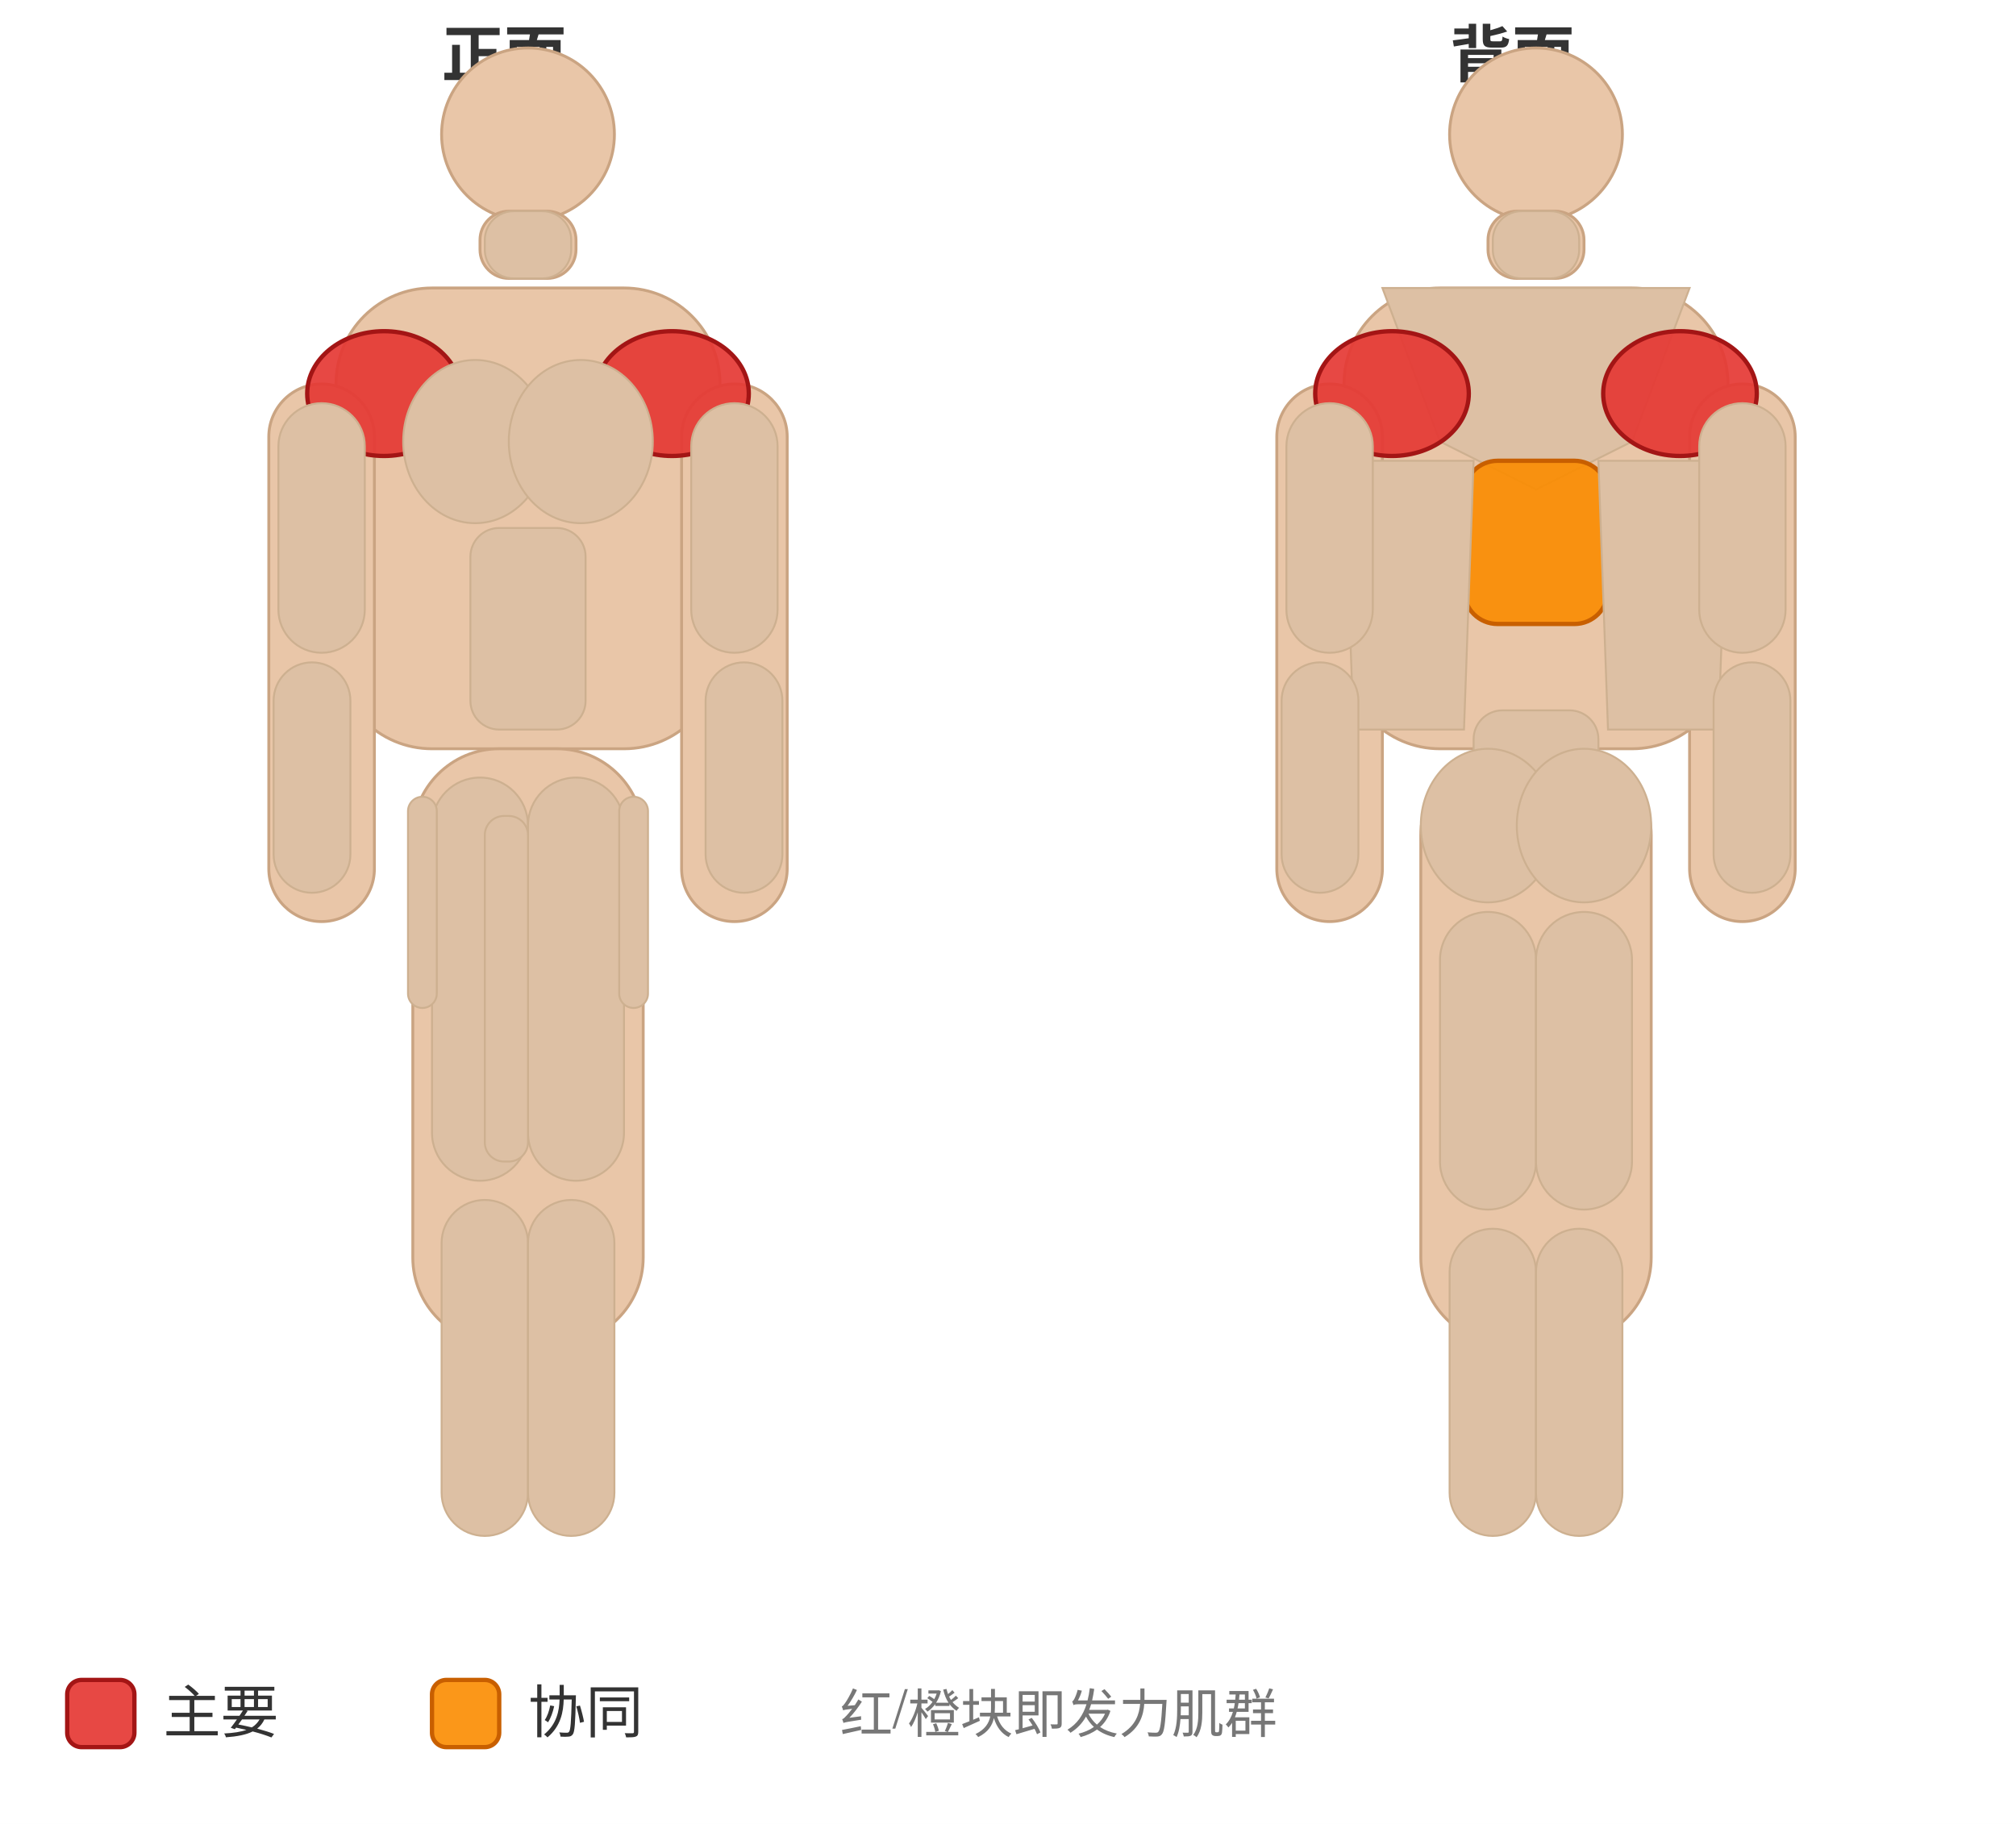
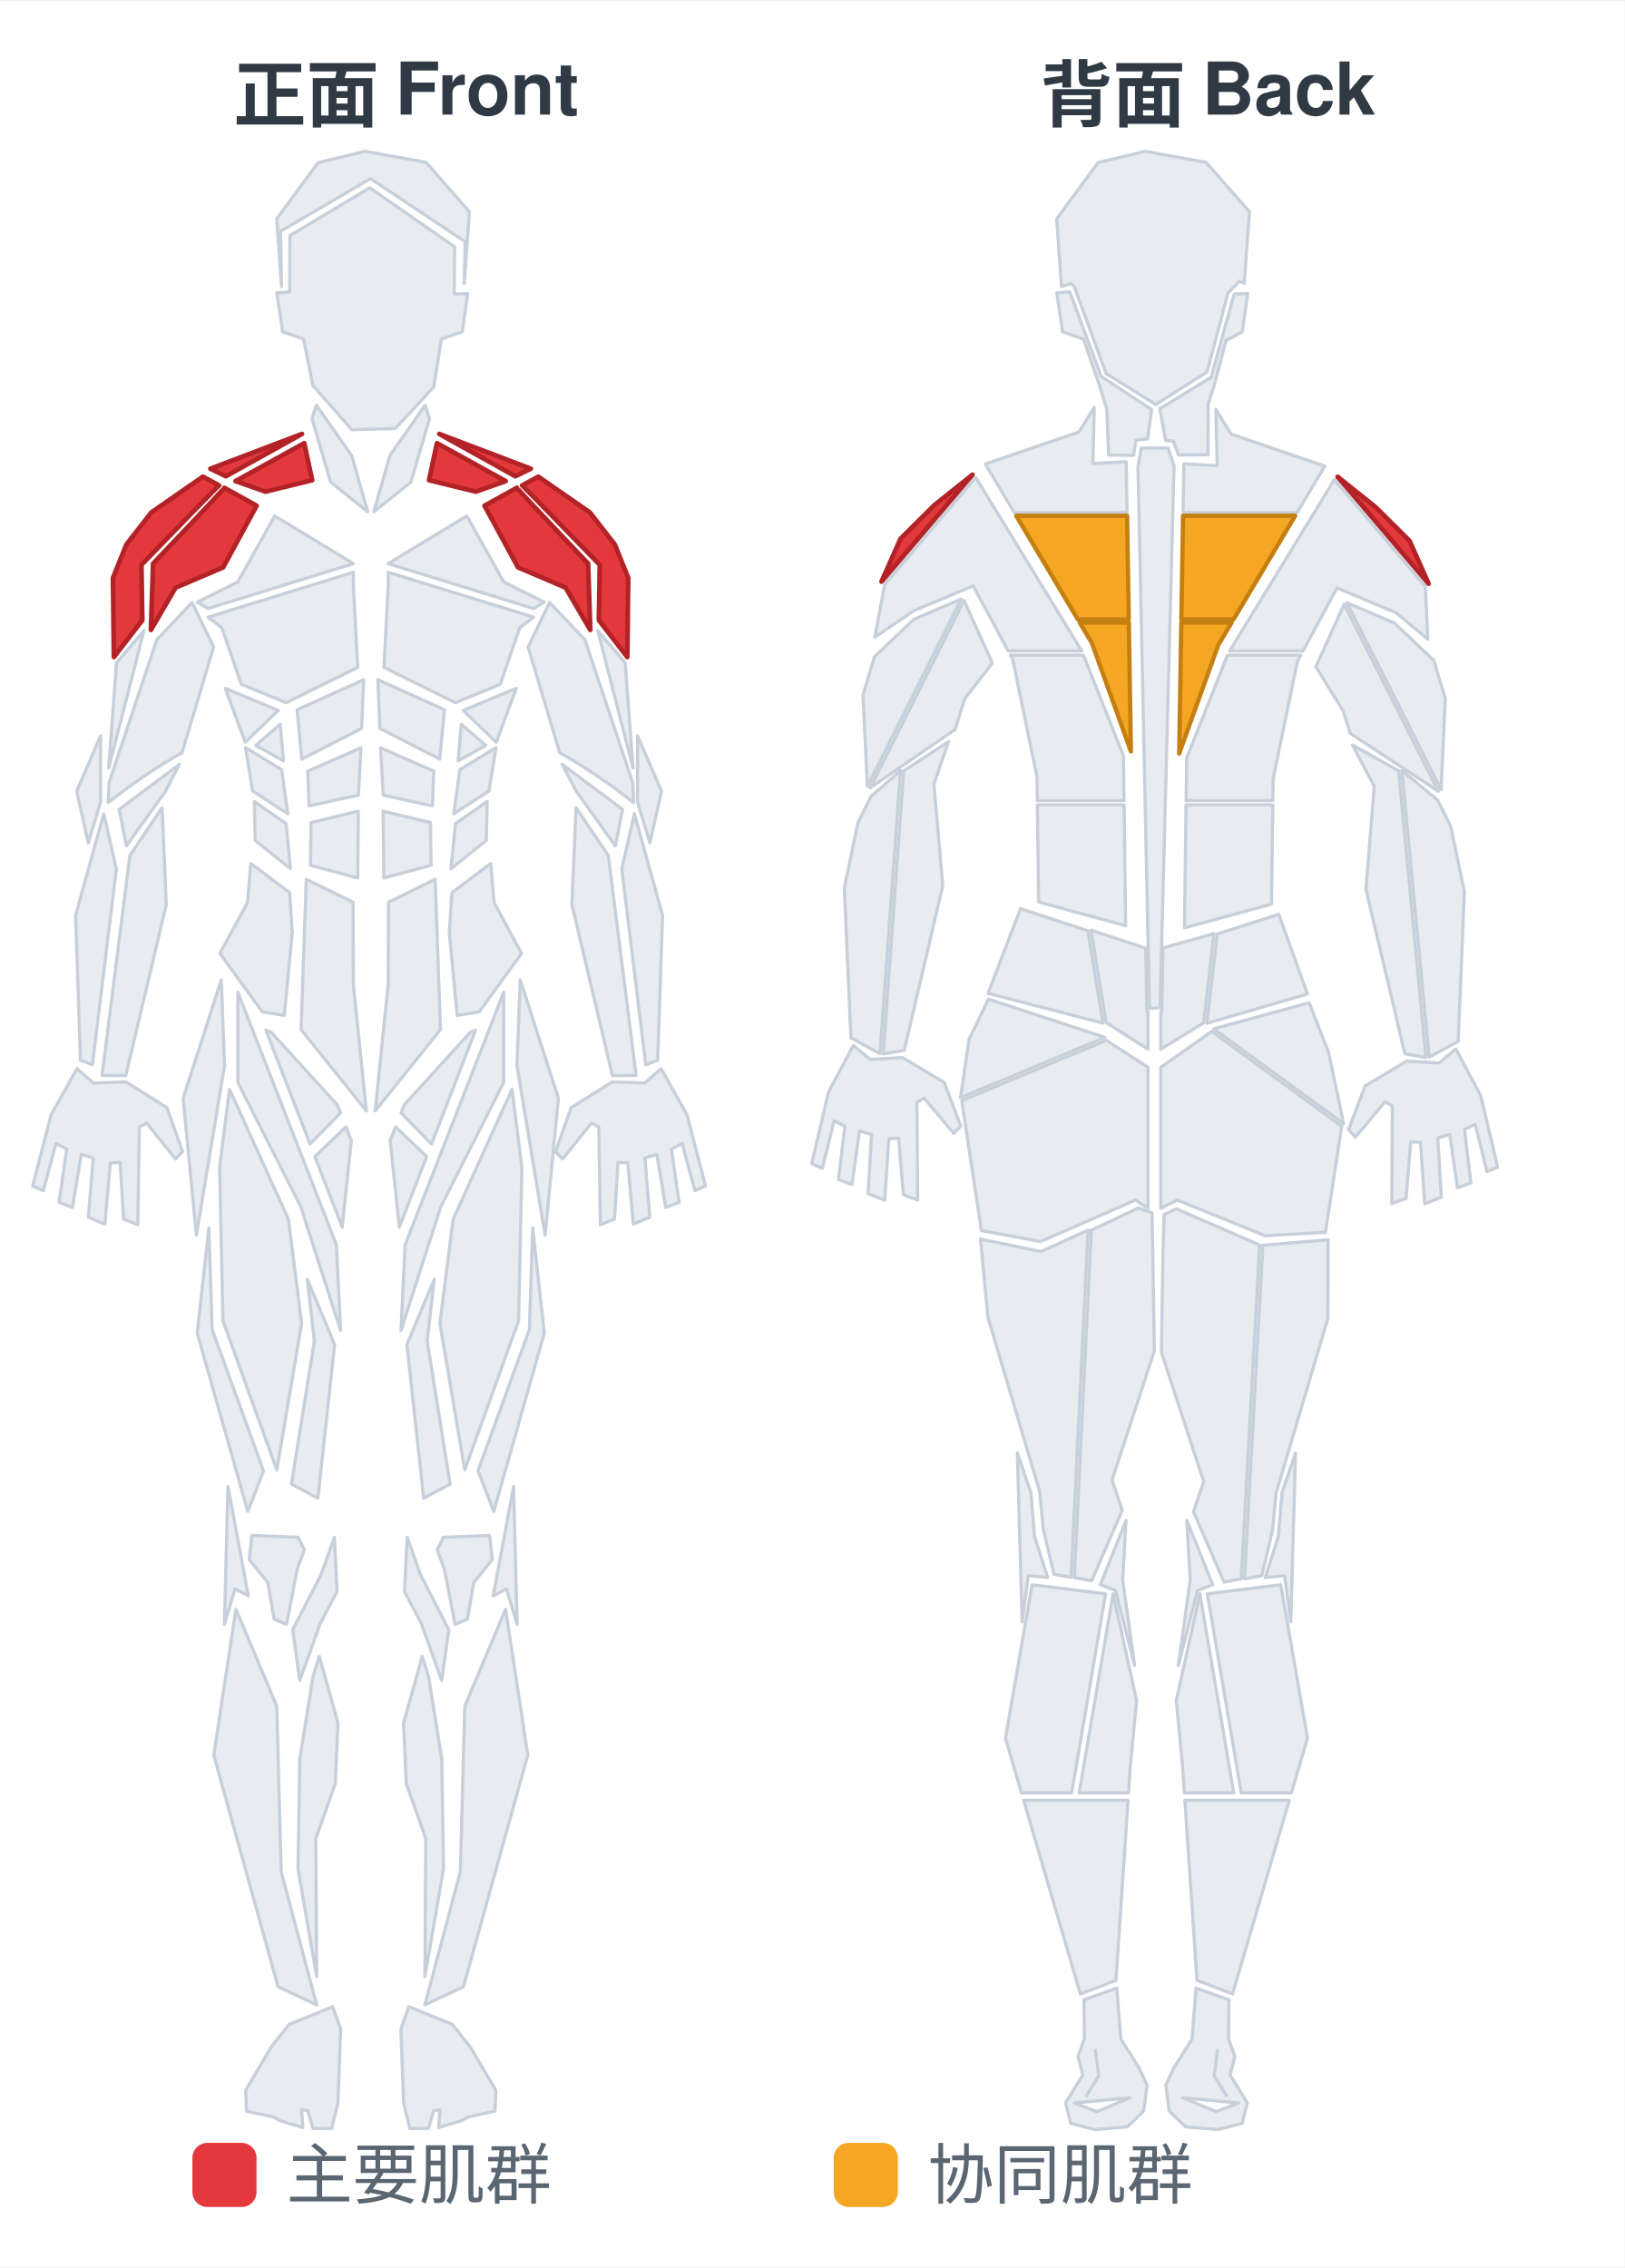
- <svg xmlns="http://www.w3.org/2000/svg" viewBox="0 0 420 380" width="420" height="380" font-family="-apple-system,Segoe UI,Helvetica,Arial,sans-serif">
-   <rect width="420" height="380" fill="#ffffff" />
-   <text x="105" y="16" font-size="13" font-weight="700" text-anchor="middle" fill="#333">正面</text>
-   <text x="315" y="16" font-size="13" font-weight="700" text-anchor="middle" fill="#333">背面</text>
-   <g transform="translate(10,0)">
-     <circle fill="#e9c6a8" stroke="#caa482" stroke-width="0.6" cx="100" cy="28" r="18" />
-     <rect fill="#e9c6a8" stroke="#caa482" stroke-width="0.6" x="90" y="44" width="20" height="14" rx="6" />
-     <rect fill="#e9c6a8" stroke="#caa482" stroke-width="0.6" x="60" y="60" width="80" height="96" rx="20" />
-     <rect fill="#e9c6a8" stroke="#caa482" stroke-width="0.6" x="46" y="80" width="22" height="112" rx="11" />
-     <rect fill="#e9c6a8" stroke="#caa482" stroke-width="0.6" x="132" y="80" width="22" height="112" rx="11" />
-     <rect fill="#e9c6a8" stroke="#caa482" stroke-width="0.6" x="76" y="156" width="48" height="124" rx="18" />
-     <rect fill="#ddc0a4" stroke="#cdb090" stroke-width="0.4" x="91" y="44" width="18" height="14" rx="6" />
-     <ellipse fill="#e53935" fill-opacity="0.92" stroke="#a31515" stroke-width="0.9" cx="70" cy="82" rx="16" ry="13" />
-     <ellipse fill="#e53935" fill-opacity="0.92" stroke="#a31515" stroke-width="0.9" cx="130" cy="82" rx="16" ry="13" />
-     <ellipse fill="#ddc0a4" stroke="#cdb090" stroke-width="0.4" cx="89" cy="92" rx="15" ry="17" />
-     <ellipse fill="#ddc0a4" stroke="#cdb090" stroke-width="0.4" cx="111" cy="92" rx="15" ry="17" />
-     <rect fill="#ddc0a4" stroke="#cdb090" stroke-width="0.4" x="48" y="84" width="18" height="52" rx="9" />
-     <rect fill="#ddc0a4" stroke="#cdb090" stroke-width="0.4" x="134" y="84" width="18" height="52" rx="9" />
-     <rect fill="#ddc0a4" stroke="#cdb090" stroke-width="0.4" x="47" y="138" width="16" height="48" rx="8" />
-     <rect fill="#ddc0a4" stroke="#cdb090" stroke-width="0.4" x="137" y="138" width="16" height="48" rx="8" />
-     <rect fill="#ddc0a4" stroke="#cdb090" stroke-width="0.4" x="88" y="110" width="24" height="42" rx="6" />
-     <rect fill="#ddc0a4" stroke="#cdb090" stroke-width="0.4" x="80" y="162" width="20" height="84" rx="10" />
-     <rect fill="#ddc0a4" stroke="#cdb090" stroke-width="0.4" x="100" y="162" width="20" height="84" rx="10" />
-     <rect fill="#ddc0a4" stroke="#cdb090" stroke-width="0.4" x="91" y="170" width="9" height="72" rx="4" />
-     <rect fill="#ddc0a4" stroke="#cdb090" stroke-width="0.4" x="75" y="166" width="6" height="44" rx="3" />
-     <rect fill="#ddc0a4" stroke="#cdb090" stroke-width="0.4" x="119" y="166" width="6" height="44" rx="3" />
-     <rect fill="#ddc0a4" stroke="#cdb090" stroke-width="0.4" x="82" y="250" width="18" height="70" rx="9" />
-     <rect fill="#ddc0a4" stroke="#cdb090" stroke-width="0.4" x="100" y="250" width="18" height="70" rx="9" />
+ <svg xmlns="http://www.w3.org/2000/svg" viewBox="0 0 76 106" width="260" height="363" role="img" font-family="-apple-system,BlinkMacSystemFont,Segoe UI,Helvetica,Arial,sans-serif">
+   <rect width="76" height="106" fill="#ffffff" />
+   <text x="19" y="5.6" font-size="3.4" font-weight="600" text-anchor="middle" fill="#2f3a45">正面 Front</text>
+   <text x="56.5" y="5.6" font-size="3.4" font-weight="600" text-anchor="middle" fill="#2f3a45">背面 Back</text>
+   <g transform="translate(1.5,7)">
+     <path d="m 11.672,6.359 -0.048,-2.591 4.206,-2.468 4.428,2.954 -0.041,1.944 0.242,-3.345 -2.031,-2.311 -2.845,-0.516 -2.204,0.529 -1.936,2.631 z" fill="#e8ecf1" stroke="#c7d0da" stroke-width="0.15" stroke-linejoin="round" />
+     <path d="m 19.749,6.703 0.02,-2.207 -3.967,-2.764 -3.741,2.236 -0.006,2.635 -0.607,0.04 0.274,1.824 0.976,0.339 0.442,2.18 1.822,2.066 2.035,-0.061 1.792,-1.944 0.36,-2.241 0.976,-0.339 0.252,-1.784 z" fill="#e8ecf1" stroke="#c7d0da" stroke-width="0.15" stroke-linejoin="round" />
+     <path d="m 13.305,11.911 1.65,2.352 0.744,2.622 -1.735,-1.384 -0.866,-2.971 z" fill="#e8ecf1" stroke="#c7d0da" stroke-width="0.15" stroke-linejoin="round" />
+     <path d="m 18.385,11.911 -1.65,2.352 -0.745,2.622 1.735,-1.384 0.866,-2.971 z" fill="#e8ecf1" stroke="#c7d0da" stroke-width="0.15" stroke-linejoin="round" />
+     <path d="m 19.048,13.248 3.557,1.979 0.727,-0.351 z m -0.107,0.433 -0.371,1.731 2.185,0.536 1.401,-0.494 z" fill="#e4393c" stroke="#b32226" stroke-width="0.22" stroke-linejoin="round" />
+     <path d="m 22.922,15.657 0.758,-0.41 2.408,1.668 1.174,1.507 0.627,1.563 -0.046,3.702 -1.328,-1.722 0.041,-2.594 -0.488,-0.5 c 0,0 -3.098,-3.191 -3.144,-3.214 z m -0.241,0.109 c -0.001,0.052 3.33,3.547 3.33,3.547 l 0.101,3.104 -1.154,-1.978 -2.225,-0.948 -1.566,-2.885 z" fill="#e4393c" stroke="#b32226" stroke-width="0.22" stroke-linejoin="round" />
+     <path d="m 12.625,13.248 -3.557,1.979 -0.727,-0.351 z m 0.107,0.433 0.371,1.731 -2.185,0.536 -1.401,-0.494 z" fill="#e4393c" stroke="#b32226" stroke-width="0.22" stroke-linejoin="round" />
+     <path d="m 8.75,15.657 -0.758,-0.41 -2.408,1.668 -1.174,1.507 -0.627,1.563 0.046,3.702 1.328,-1.722 -0.041,-2.594 0.488,-0.5 c 0,0 3.098,-3.191 3.144,-3.214 z m 0.241,0.109 c 0.002,0.052 -3.33,3.547 -3.33,3.547 l -0.101,3.104 1.154,-1.978 2.225,-0.948 1.566,-2.885 z" fill="#e4393c" stroke="#b32226" stroke-width="0.22" stroke-linejoin="round" />
+     <path d="m 27.622,30.815 -0.338,1.705 -1.819,-2.544 -0.663,-1.269 z m -2.853,-2.61 c -0.026,-0.014 -0.054,-0.025 -0.082,-0.032 l -1.483,-4.955 1.005,-2.084 1.655,1.745 2.23,6.677 0.042,0.937 c -1.065,-0.842 -2.19,-1.607 -3.364,-2.288 z m 1.694,-5.757 1.649,6.434 -0.365,-4.923 z" fill="#e8ecf1" stroke="#c7d0da" stroke-width="0.15" stroke-linejoin="round" />
+     <path d="m 26.955,32.969 1.301,10.289 -1.108,0.01 -1.894,-7.996 0.192,-4.537 z m 1.22,-1.95 -0.587,2.586 1.119,9.156 0.558,-0.217 0.23,-6.77 z" fill="#e8ecf1" stroke="#c7d0da" stroke-width="0.15" stroke-linejoin="round" />
+     <path d="m 4.075,30.815 0.338,1.705 1.819,-2.544 0.663,-1.269 z m 2.853,-2.61 c 0.026,-0.014 0.054,-0.025 0.082,-0.032 l 1.483,-4.955 -1.005,-2.084 -1.655,1.745 -2.23,6.677 -0.042,0.937 c 1.065,-0.842 2.19,-1.607 3.364,-2.288 z m -1.694,-5.757 -1.649,6.434 0.365,-4.923 z" fill="#e8ecf1" stroke="#c7d0da" stroke-width="0.15" stroke-linejoin="round" />
+     <path d="m 4.575,32.969 -1.301,10.289 1.108,0.01 1.894,-7.996 -0.192,-4.537 z m -1.22,-1.95 0.587,2.586 -1.119,9.156 -0.558,-0.217 -0.23,-6.77 z" fill="#e8ecf1" stroke="#c7d0da" stroke-width="0.15" stroke-linejoin="round" />
+     <path d="m 20.337,17.085 1.729,3.091 1.890,0.94 -0.5,0.3 -6.8, -2.1 z" fill="#e8ecf1" stroke="#c7d0da" stroke-width="0.15" stroke-linejoin="round" />
+     <path d="m 16.66,19.72 6.8,2.1 -0.65,0.5 -0.906,2.638 -2.1,0.865 -3.345,-1.655 0.2,-3.8 z" fill="#e8ecf1" stroke="#c7d0da" stroke-width="0.15" stroke-linejoin="round" />
+     <path d="m 11.351,17.085 -1.729,3.091 -1.890,0.94 0.5,0.3 6.8,-2.1 z" fill="#e8ecf1" stroke="#c7d0da" stroke-width="0.15" stroke-linejoin="round" />
+     <path d="m 15.03,19.72 -6.8,2.1 0.65,0.5 0.906,2.638 2.1,0.865 3.346,-1.655 -0.2,-3.8 z" fill="#e8ecf1" stroke="#c7d0da" stroke-width="0.15" stroke-linejoin="round" />
+     <path d="m 19.642,34.708 1.813,-1.365 0.157,1.833 1.286,2.373 -1.98,2.737 -1.031,0.166 -0.37,-3.888 z" fill="#e8ecf1" stroke="#c7d0da" stroke-width="0.15" stroke-linejoin="round" />
+     <path d="M 19.289,26.152 l -3.112 -1.406 0.094 2.28 2.801 1.436 z M 21.224,27.820 l -1.294 0.721 0.15 -1.709 z M 20.171,26.183 l 2.48 -1.032 -0.934 2.521 z M 21.702,27.921 l -1.69 1.034 -0.289 2.068 1.65 -1.075 z" fill="#e8ecf1" stroke="#c7d0da" stroke-width="0.15" stroke-linejoin="round" />
+     <path d="M 18.791,29.025 l -0.062 1.624 -2.303 -0.5 -0.124 -2.217 z M 18.635,31.429 l 0.031 1.998 -2.21 0.594 -0.031 -3.123 z M 21.290,30.444 l -1.484 1.034 -0.206 2.109 1.649 -1.324 z" fill="#e8ecf1" stroke="#c7d0da" stroke-width="0.15" stroke-linejoin="round" />
+     <path d="m 12.046,34.708 -1.813,-1.365 -0.157,1.833 -1.286,2.374 1.98,2.736 1.031,0.166 0.371,-3.887 z" fill="#e8ecf1" stroke="#c7d0da" stroke-width="0.15" stroke-linejoin="round" />
+     <path d="m 15.636,44.92 -0.606,-5.912 -0.015,-3.849 -2.185,-1.075 -0.247,7.03 z" fill="#e8ecf1" stroke="#c7d0da" stroke-width="0.15" stroke-linejoin="round" />
+     <path d="m 16.052,44.919 0.606,-5.912 0.015,-3.849 2.184,-1.075 0.247,7.03 z" fill="#e8ecf1" stroke="#c7d0da" stroke-width="0.15" stroke-linejoin="round" />
+     <path d="m 12.399,26.152 3.112,-1.406 -0.094,2.28 -2.801,1.436 z m -1.935,1.669 1.294,0.721 -0.15,-1.709 z m 1.053,-1.637 -2.479,-1.033 0.934,2.521 z m -1.532,1.737 1.69,1.034 0.289,2.067 -1.649,-1.075 z" fill="#e8ecf1" stroke="#c7d0da" stroke-width="0.15" stroke-linejoin="round" />
+     <path d="M 12.897,29.025 l 0.062 1.624 2.303 -0.5 0.124 -2.217 z M 13.053,31.430 l -0.031 1.998 2.21 0.594 0.031 -3.123 z M 10.398,30.445 l 1.484 1.034 0.206 2.109 -1.65 -1.324 z" fill="#e8ecf1" stroke="#c7d0da" stroke-width="0.15" stroke-linejoin="round" />
+     <path d="m 14.404,45.04 0.022,-0.028 -0.149,-0.379 -3.102,-3.404 -0.233,-0.083 2.059,5.32 z m -1.173,2.018 1.277,3.299 0.426,-4.049 -0.252,-0.643 z" fill="#e8ecf1" stroke="#c7d0da" stroke-width="0.15" stroke-linejoin="round" />
+     <path d="m 17.284,45.04 -0.022,-0.028 0.149,-0.379 3.102,-3.404 0.232,-0.083 -2.058,5.32 z m 1.173,2.018 -1.277,3.299 -0.426,-4.048 0.252,-0.643 z" fill="#e8ecf1" stroke="#c7d0da" stroke-width="0.15" stroke-linejoin="round" />
+     <path d="m 23.419,50.399 -0.155,4.751 -2.403,6.609 0.736,1.9 2.364,-8.344 z m -0.582,-11.608 -0.155,4.007 1.318,7.932 0.62,-6.403 z m -0.387,5.123 -2.752,6.073 -0.62,4.874 1.162,6.858 2.519,-6.981 0.155,-7.188 z" fill="#e8ecf1" stroke="#c7d0da" stroke-width="0.15" stroke-linejoin="round" />
+     <path d="m 22.063,39.37 v 4.214 l -2.946,5.825 -1.86,5.783 0.194,-4.007 z m -3.249,13.426 -0.065,0.155 -1.213,2.902 0.783,7.188 1.236,-0.661 -1.071,-6.693 z" fill="#e8ecf1" stroke="#c7d0da" stroke-width="0.15" stroke-linejoin="round" />
+     <path d="m 17.256,87.868 0.124,3.452 0.29,1.206 h 0.871 l 0.249,-0.832 0.291,-0.042 -0.062,0.832 1.099,-0.333 0.291,-0.166 1.244,-0.27 0.042,-0.977 -1.203,-2.037 -0.83,-1.04 -2.033,-0.832 z" fill="#e8ecf1" stroke="#c7d0da" stroke-width="0.15" stroke-linejoin="round" />
+     <path d="m 18.251,70.441 0.291,0.915 0.622,3.868 0.083,5.157 -0.871,5.033 0.041,-6.447 -0.912,-2.578 -0.126,-2.828 z m 1.992,2.329 -0.208,7.736 -1.659,6.239 1.805,-0.853 3.008,-10.836 -1.037,-6.821 z" fill="#e8ecf1" stroke="#c7d0da" stroke-width="0.15" stroke-linejoin="round" />
+     <path d="m 21.405,64.784 0.124,1.123 -0.871,1.082 -0.291,1.706 -0.581,0.249 -0.498,-2.579 -0.332,-0.915 0.291,-0.582 z m -3.859,0.083 0.622,1.747 1.327,2.579 -0.332,2.371 -0.954,-2.662 -0.787,-1.497 z m 4.978,-2.37 -0.954,5.116 0.622,-0.333 0.498,1.664 z" fill="#e8ecf1" stroke="#c7d0da" stroke-width="0.15" stroke-linejoin="round" />
+     <path d="m 8.269,50.399 0.155,4.751 2.403,6.61 -0.736,1.9 -2.364,-8.344 z m 0.581,-11.608 0.155,4.007 -1.318,7.932 -0.62,-6.403 z m 0.388,5.122 2.752,6.072 0.62,4.874 -1.162,6.858 -2.519,-6.982 -0.155,-7.188 z" fill="#e8ecf1" stroke="#c7d0da" stroke-width="0.15" stroke-linejoin="round" />
+     <path d="m 9.626,39.369 v 4.214 l 2.945,5.825 1.86,5.783 -0.194,-4.007 z m 3.249,13.426 0.065,0.155 1.213,2.902 -0.783,7.188 -1.236,-0.661 1.071,-6.693 z" fill="#e8ecf1" stroke="#c7d0da" stroke-width="0.15" stroke-linejoin="round" />
+     <path d="m 14.433,87.868 -0.124,3.452 -0.291,1.206 h -0.871 l -0.249,-0.832 -0.291,-0.042 0.062,0.832 -1.099,-0.333 -0.291,-0.166 -1.245,-0.27 -0.041,-0.977 1.203,-2.038 0.83,-1.04 2.033,-0.832 z" fill="#e8ecf1" stroke="#c7d0da" stroke-width="0.15" stroke-linejoin="round" />
+     <path d="m 13.438,70.441 -0.291,0.915 -0.622,3.868 -0.083,5.157 0.872,5.033 -0.042,-6.447 0.913,-2.578 0.124,-2.828 z m -1.992,2.329 0.207,7.736 1.66,6.239 -1.805,-0.853 -3.008,-10.836 1.037,-6.821 z" fill="#e8ecf1" stroke="#c7d0da" stroke-width="0.15" stroke-linejoin="round" />
+     <path d="m 10.284,64.784 -0.124,1.123 0.871,1.082 0.291,1.706 0.581,0.249 0.498,-2.579 0.332,-0.915 -0.291,-0.582 z m 3.859,0.083 -0.622,1.747 -1.328,2.579 0.332,2.371 0.954,-2.662 0.788,-1.496 z m -4.979,-2.371 0.954,5.116 -0.622,-0.333 -0.498,1.664 z" fill="#e8ecf1" stroke="#c7d0da" stroke-width="0.15" stroke-linejoin="round" />
+     <path d="m 3.205,27.37 0.005,3.094 -0.58,1.912 -0.545,-2.412 z" fill="#e8ecf1" stroke="#c7d0da" stroke-width="0.15" stroke-linejoin="round" />
+     <path d="m 4.39,43.563 -1.52,0.051 -0.766,-0.671 -1.213,2.158 -0.862,3.329 0.494,0.221 0.598,-2.202 0.5,0.254 -0.356,2.494 0.624,0.243 0.414,-2.492 0.558,0.179 -0.226,2.766 0.769,0.323 0.258,-2.868 0.458,-0.018 0.166,2.652 0.66,0.263 0.071,-4.566 0.342,-0.194 1.353,1.684 0.328,-0.344 -0.726,-2.055 z" fill="#e8ecf1" stroke="#c7d0da" stroke-width="0.15" stroke-linejoin="round" />
+     <path d="m 28.325,27.37 -0.005,3.094 0.58,1.912 0.545,-2.412 z" fill="#e8ecf1" stroke="#c7d0da" stroke-width="0.15" stroke-linejoin="round" />
+     <path d="m 27.14,43.563 1.52,0.051 0.766,-0.671 1.213,2.158 0.862,3.329 -0.494,0.221 -0.598,-2.202 -0.5,0.254 0.356,2.494 -0.624,0.243 -0.414,-2.492 -0.558,0.179 0.226,2.766 -0.769,0.323 -0.258,-2.868 -0.458,-0.018 -0.166,2.652 -0.66,0.263 -0.071,-4.566 -0.342,-0.194 -1.353,1.684 -0.328,-0.344 0.726,-2.055 z" fill="#e8ecf1" stroke="#c7d0da" stroke-width="0.15" stroke-linejoin="round" />
+     <path d="m 48.157,6.359 0.442,-0.15 0.161,0.164 1.482,4.048 2.324,1.451 2.4,-1.524 0.976,-3.69 0.528,-0.559 0.234,0.098 0.242,-3.345 -2.031,-2.311 -2.845,-0.516 -2.204,0.529 -1.936,2.631 z" fill="#e8ecf1" stroke="#c7d0da" stroke-width="0.15" stroke-linejoin="round" />
+     <path d="m 52.37,12.105 -2.358,-1.55 -1.471,-3.951 -0.607,0.04 0.274,1.824 0.976,0.339 0.761,2.216 0.33,1.068 0.089,2.149 1.164,0.008 0.106,-0.708 0.547,-0.061 z m 1.018,1.476 0.238,0.65 1.381,-0.004 0.01,-2.388 0.26,-0.791 0.572,-2.17 0.764,-0.41 0.252,-1.784 -0.629,0.019 -1.085,3.9 -2.397,1.467 0.277,1.485 z" fill="#e8ecf1" stroke="#c7d0da" stroke-width="0.15" stroke-linejoin="round" />
+     <path d="M 49.625,14.629 L 49.688,12.005 L 48.974,13.157 L 44.594,14.654 L 45.945,16.925 L 51.222,16.925 L 51.183,14.550 Z" fill="#e8ecf1" stroke="#c7d0da" stroke-width="0.15" stroke-linejoin="round" />
+     <path d="M 46.034,17.075 L 48.920,21.925 L 51.303,21.925 L 51.224,17.075 Z" fill="#f5a623" stroke="#c47f11" stroke-width="0.2" stroke-linejoin="round" />
+     <path d="M 49.009,22.075 L 49.572,23.022 L 51.403,28.104 L 51.305,22.075 Z" fill="#f5a623" stroke="#c47f11" stroke-width="0.2" stroke-linejoin="round" />
+     <path d="M 55.439,14.729 L 55.376,12.104 L 56.090,13.256 L 60.470,14.754 L 59.179,16.925 L 53.844,16.925 L 53.881,14.649 Z" fill="#e8ecf1" stroke="#c7d0da" stroke-width="0.15" stroke-linejoin="round" />
+     <path d="M 59.089,17.075 L 56.204,21.925 L 53.763,21.925 L 53.842,17.075 Z" fill="#f5a623" stroke="#c47f11" stroke-width="0.2" stroke-linejoin="round" />
+     <path d="M 56.114,22.075 L 55.492,23.121 L 53.661,28.203 L 53.761,22.075 Z" fill="#f5a623" stroke="#c47f11" stroke-width="0.2" stroke-linejoin="round" />
+     <path d="M 44.144,15.285 L 39.888,20.286 L 39.426,22.749 L 41.263,21.510 L 44.025,20.355 L 45.663,23.400 L 49.103,23.400 Z" fill="#e8ecf1" stroke="#c7d0da" stroke-width="0.15" stroke-linejoin="round" />
+     <path d="M 42.201,16.586 L 40.626,18.152 L 39.736,20.156 L 43.992,15.155 Z" fill="#e4393c" stroke="#b32226" stroke-width="0.22" stroke-linejoin="round" />
+     <path d="M 45.771,23.600 L 45.872,23.789 L 47.009,29.286 L 47.023,30.400 L 51.080,30.400 L 51.053,28.314 L 49.185,23.600 Z" fill="#e8ecf1" stroke="#c7d0da" stroke-width="0.15" stroke-linejoin="round" />
+     <path d="M 47.026,30.600 L 47.086,35.145 L 51.156,36.255 L 51.082,30.600 Z" fill="#e8ecf1" stroke="#c7d0da" stroke-width="0.15" stroke-linejoin="round" />
+     <path d="M 62.863,16.686 L 64.438,18.251 L 65.328,20.255 L 61.073,15.254 Z" fill="#e4393c" stroke="#b32226" stroke-width="0.22" stroke-linejoin="round" />
+     <path d="M 60.921,15.384 L 65.176,20.385 L 65.290,22.849 L 63.801,21.609 L 61.039,20.454 L 59.455,23.400 L 56.022,23.400 Z" fill="#e8ecf1" stroke="#c7d0da" stroke-width="0.15" stroke-linejoin="round" />
+     <path d="M 59.347,23.600 L 59.192,23.888 L 58.055,29.385 L 58.042,30.400 L 53.986,30.400 L 54.012,28.413 L 55.918,23.600 Z" fill="#e8ecf1" stroke="#c7d0da" stroke-width="0.15" stroke-linejoin="round" />
+     <path d="M 58.039,30.600 L 57.979,35.245 L 53.908,36.354 L 53.983,30.600 Z" fill="#e8ecf1" stroke="#c7d0da" stroke-width="0.15" stroke-linejoin="round" />
+     <path d="M 43.593,21.039 L 44.920,23.967 L 43.615,25.653 L 43.186,27.069 L 39.209,29.802 Z" fill="#e8ecf1" stroke="#c7d0da" stroke-width="0.15" stroke-linejoin="round" />
+     <path d="M 43.459,20.972 L 39.075,29.735 L 38.871,25.461 L 39.407,23.674 L 41.242,21.927 Z" fill="#e8ecf1" stroke="#c7d0da" stroke-width="0.15" stroke-linejoin="round" />
+     <path d="M 40.717,42.425 l -1.518,0.086 -0.782,-0.653 -1.162,2.186 -0.784,3.348 0.499,0.209 0.546,-2.216 0.506,0.242 -0.298,2.502 0.629,0.229 0.355,-2.501 0.562,0.165 -0.161,2.771 0.777,0.305 0.191,-2.873 0.457,-0.029 0.228,2.648 0.666,0.248 -0.036,-4.567 0.337,-0.202 1.392,1.651 0.32,-0.351 -0.774,-2.037 z" fill="#e8ecf1" stroke="#c7d0da" stroke-width="0.15" stroke-linejoin="round" />
+     <path d="M 40.775,29.006 L 42.870,27.644 L 42.187,29.635 L 42.603,34.383 L 40.799,42.081 L 39.814,42.253 Z" fill="#e8ecf1" stroke="#c7d0da" stroke-width="0.15" stroke-linejoin="round" />
+     <path d="M 39.665,42.242 L 38.305,41.501 L 37.998,34.491 L 38.635,31.429 L 39.245,30.209 L 40.625,28.994 Z" fill="#e8ecf1" stroke="#c7d0da" stroke-width="0.15" stroke-linejoin="round" />
+     <path d="M 61.376,21.213 L 60.056,24.145 L 61.330,26.199 L 61.657,27.251 L 65.780,29.966 Z" fill="#e8ecf1" stroke="#c7d0da" stroke-width="0.15" stroke-linejoin="round" />
+     <path d="M 61.510,21.146 L 65.914,29.899 L 66.108,25.624 L 65.568,23.839 L 63.729,22.096 Z" fill="#e8ecf1" stroke="#c7d0da" stroke-width="0.15" stroke-linejoin="round" />
+     <path d="M 64.301,42.592 l 1.518,0.083 0.78,-0.655 1.167,2.183 0.792,3.346 -0.498,0.211 -0.551,-2.215 -0.505,0.243 0.304,2.501 -0.629,0.23 -0.361,-2.5 -0.562,0.167 0.168,2.77 -0.776,0.306 -0.197,-2.872 -0.457,-0.028 -0.222,2.648 -0.665,0.249 0.025,-4.567 -0.337,-0.201 -1.388,1.655 -0.321,-0.35 0.77,-2.039 z" fill="#e8ecf1" stroke="#c7d0da" stroke-width="0.15" stroke-linejoin="round" />
+     <path d="M 65.204,42.420 L 63.925,29.007 L 61.764,27.798 L 62.786,29.733 L 62.397,34.555 L 64.219,42.248 Z" fill="#e8ecf1" stroke="#c7d0da" stroke-width="0.15" stroke-linejoin="round" />
+     <path d="M 64.075,28.993 L 65.353,42.405 L 66.712,41.663 L 67.002,34.653 L 66.358,31.591 L 65.745,30.373 Z" fill="#e8ecf1" stroke="#c7d0da" stroke-width="0.15" stroke-linejoin="round" />
+     <path d="m 51.734,14.789 0.539,25.331 0.49,-0.03 0.657,-25.339 -0.281,-0.842 -1.251,-4.9e-4 z" fill="#e8ecf1" stroke="#c7d0da" stroke-width="0.15" stroke-linejoin="round" />
+     <path d="M 52.100,37.310 L 49.537,36.465 L 50.244,40.788 L 52.200,42.030 L 52.200,40.270 L 52.150,40.280 Z" fill="#e8ecf1" stroke="#c7d0da" stroke-width="0.15" stroke-linejoin="round" />
+     <path d="M 49.389,36.490 L 46.240,35.460 L 44.720,39.420 L 50.096,40.812 Z" fill="#e8ecf1" stroke="#c7d0da" stroke-width="0.15" stroke-linejoin="round" />
+     <path d="M 52.800,42.030 L 52.800,40.270 L 52.850,40.260 L 52.900,37.290 L 55.289,36.625 L 54.805,40.801 Z" fill="#e8ecf1" stroke="#c7d0da" stroke-width="0.15" stroke-linejoin="round" />
+     <path d="M 55.439,36.643 L 55.980,36.470 L 58.320,35.720 L 59.660,39.450 L 54.955,40.819 Z" fill="#e8ecf1" stroke="#c7d0da" stroke-width="0.15" stroke-linejoin="round" />
+     <path d="M 50.191,41.481 L 44.740,39.690 L 43.830,41.580 L 43.431,44.301 Z" fill="#e8ecf1" stroke="#c7d0da" stroke-width="0.15" stroke-linejoin="round" />
+     <path d="M 50.249,41.619 L 43.489,44.439 L 44.410,50.520 L 47.180,51.030 L 51.620,49.090 L 52.200,49.480 L 52.200,42.880 Z" fill="#e8ecf1" stroke="#c7d0da" stroke-width="0.15" stroke-linejoin="round" />
+     <path d="M 55.274,41.079 L 61.354,45.519 L 60.640,42.150 L 59.740,39.860 Z" fill="#e8ecf1" stroke="#c7d0da" stroke-width="0.15" stroke-linejoin="round" />
+     <path d="M 55.186,41.201 L 52.800,42.880 L 52.800,49.480 L 53.570,49.090 L 57.680,50.760 L 60.500,50.600 L 61.266,45.641 Z" fill="#e8ecf1" stroke="#c7d0da" stroke-width="0.15" stroke-linejoin="round" />
+     <path d="m 51.176,64.074 -1.206,3.015 0.707,0.266 0.898,3.518 -0.558,-4.012 z m -5.085,-3.15 0.634,1.861 0.168,2.033 0.613,1.931 -0.906,-0.085 -0.285,2.16 z" fill="#e8ecf1" stroke="#c7d0da" stroke-width="0.15" stroke-linejoin="round" />
+     <path d="m 54.019,64.074 1.206,3.015 -0.707,0.266 -0.898,3.518 0.558,-4.012 z m 5.085,-3.15 -0.634,1.861 -0.168,2.033 -0.613,1.931 0.906,-0.085 0.285,2.16 z" fill="#e8ecf1" stroke="#c7d0da" stroke-width="0.15" stroke-linejoin="round" />
+     <path d="M 50.568,67.512 L 51.669,72.509 L 51.379,75.532 L 51.292,76.825 L 48.983,76.825 Z" fill="#e8ecf1" stroke="#c7d0da" stroke-width="0.15" stroke-linejoin="round" />
+     <path d="M 50.218,67.512 L 48.633,76.825 L 46.283,76.825 L 45.533,74.263 L 46.783,67.088 Z" fill="#e8ecf1" stroke="#c7d0da" stroke-width="0.15" stroke-linejoin="round" />
+     <path d="M 46.386,77.175 L 51.269,77.175 L 50.701,85.598 L 49.037,86.233 Z" fill="#e8ecf1" stroke="#c7d0da" stroke-width="0.15" stroke-linejoin="round" />
+     <path d="M 54.628,67.512 L 53.526,72.509 L 53.816,75.532 L 53.903,76.825 L 56.213,76.825 Z" fill="#e8ecf1" stroke="#c7d0da" stroke-width="0.15" stroke-linejoin="round" />
+     <path d="M 54.978,67.512 L 56.563,76.825 L 58.912,76.825 L 59.662,74.263 L 58.412,67.088 Z" fill="#e8ecf1" stroke="#c7d0da" stroke-width="0.15" stroke-linejoin="round" />
+     <path d="M 53.927,77.175 L 58.810,77.175 L 56.158,86.233 L 54.495,85.598 Z" fill="#e8ecf1" stroke="#c7d0da" stroke-width="0.15" stroke-linejoin="round" />
+     <path d="M 50.933,88.341 l 0.852,1.358 0.372,0.792 -0.156,1.218 -0.77,0.744 -1.512,0.125 -1.13,-0.292 -0.242,-0.959 0.808,-1.304 -0.226,-0.86 0.297,-0.842 -0.019,-1.815 1.536,-0.548 z m -1.196,0.468 0.159,1.258 -0.602,0.974 m -0.544,0.295 1.065,0.401 1.553,-0.651 z" fill="#e8ecf1" stroke="#c7d0da" stroke-width="0.15" stroke-linejoin="round" />
+     <path d="M 49.550,50.504 L 51.751,49.461 L 52.389,49.692 L 52.424,51.499 L 52.499,56.145 L 50.521,62.188 L 50.997,63.602 L 49.569,66.897 L 48.755,66.754 Z" fill="#e8ecf1" stroke="#c7d0da" stroke-width="0.15" stroke-linejoin="round" />
+     <path d="M 49.400,50.496 L 48.605,66.746 L 47.803,66.596 L 47.302,64.480 L 47.133,62.723 L 44.712,54.565 L 44.369,50.918 L 47.200,51.500 Z" fill="#e8ecf1" stroke="#c7d0da" stroke-width="0.15" stroke-linejoin="round" />
+     <path d="M 54.262,88.341 l -0.852,1.358 -0.372,0.792 0.156,1.218 0.77,0.744 1.512,0.125 1.13,-0.292 0.242,-0.959 -0.808,-1.304 0.226,-0.86 -0.297,-0.842 0.019,-1.815 -1.536,-0.548 z m 1.196,0.468 -0.159,1.258 0.602,0.974 m 0.544,0.295 -1.065,0.401 -1.553,-0.651 z" fill="#e8ecf1" stroke="#c7d0da" stroke-width="0.15" stroke-linejoin="round" />
+     <path d="M 57.425,51.196 L 56.565,66.806 L 55.759,66.965 L 54.331,63.670 L 54.807,62.256 L 52.829,56.213 L 52.904,51.567 L 52.956,49.769 L 53.520,49.498 Z" fill="#e8ecf1" stroke="#c7d0da" stroke-width="0.15" stroke-linejoin="round" />
+     <path d="M 57.575,51.204 L 60.625,50.950 L 60.616,54.633 L 58.195,62.791 L 58.026,64.547 L 57.525,66.663 L 56.715,66.814 Z" fill="#e8ecf1" stroke="#c7d0da" stroke-width="0.15" stroke-linejoin="round" />
  </g>
-   <g transform="translate(220,0)">
-     <circle fill="#e9c6a8" stroke="#caa482" stroke-width="0.6" cx="100" cy="28" r="18" />
-     <rect fill="#e9c6a8" stroke="#caa482" stroke-width="0.6" x="90" y="44" width="20" height="14" rx="6" />
-     <rect fill="#e9c6a8" stroke="#caa482" stroke-width="0.6" x="60" y="60" width="80" height="96" rx="20" />
-     <rect fill="#e9c6a8" stroke="#caa482" stroke-width="0.6" x="46" y="80" width="22" height="112" rx="11" />
-     <rect fill="#e9c6a8" stroke="#caa482" stroke-width="0.6" x="132" y="80" width="22" height="112" rx="11" />
-     <rect fill="#e9c6a8" stroke="#caa482" stroke-width="0.6" x="76" y="156" width="48" height="124" rx="18" />
-     <rect fill="#ddc0a4" stroke="#cdb090" stroke-width="0.4" x="91" y="44" width="18" height="14" rx="6" />
-     <polygon fill="#ddc0a4" stroke="#cdb090" stroke-width="0.4" points="68,60 132,60 120,92 100,102 80,92" />
-     <ellipse fill="#e53935" fill-opacity="0.92" stroke="#a31515" stroke-width="0.9" cx="70" cy="82" rx="16" ry="13" />
-     <ellipse fill="#e53935" fill-opacity="0.92" stroke="#a31515" stroke-width="0.9" cx="130" cy="82" rx="16" ry="13" />
-     <rect fill="#fb8c00" fill-opacity="0.9" stroke="#c85f00" stroke-width="0.9" x="85" y="96" width="30" height="34" rx="7" />
-     <polygon fill="#ddc0a4" stroke="#cdb090" stroke-width="0.4" points="60,96 87,96 85,152 62,152" />
-     <polygon fill="#ddc0a4" stroke="#cdb090" stroke-width="0.4" points="113,96 140,96 138,152 115,152" />
-     <rect fill="#ddc0a4" stroke="#cdb090" stroke-width="0.4" x="87" y="148" width="26" height="18" rx="6" />
-     <rect fill="#ddc0a4" stroke="#cdb090" stroke-width="0.4" x="48" y="84" width="18" height="52" rx="9" />
-     <rect fill="#ddc0a4" stroke="#cdb090" stroke-width="0.4" x="134" y="84" width="18" height="52" rx="9" />
-     <rect fill="#ddc0a4" stroke="#cdb090" stroke-width="0.4" x="47" y="138" width="16" height="48" rx="8" />
-     <rect fill="#ddc0a4" stroke="#cdb090" stroke-width="0.4" x="137" y="138" width="16" height="48" rx="8" />
-     <ellipse fill="#ddc0a4" stroke="#cdb090" stroke-width="0.4" cx="90" cy="172" rx="14" ry="16" />
-     <ellipse fill="#ddc0a4" stroke="#cdb090" stroke-width="0.4" cx="110" cy="172" rx="14" ry="16" />
-     <rect fill="#ddc0a4" stroke="#cdb090" stroke-width="0.4" x="80" y="190" width="20" height="62" rx="10" />
-     <rect fill="#ddc0a4" stroke="#cdb090" stroke-width="0.4" x="100" y="190" width="20" height="62" rx="10" />
-     <rect fill="#ddc0a4" stroke="#cdb090" stroke-width="0.4" x="82" y="256" width="18" height="64" rx="9" />
-     <rect fill="#ddc0a4" stroke="#cdb090" stroke-width="0.4" x="100" y="256" width="18" height="64" rx="9" />
-   </g>
-   <rect x="14" y="350" width="14" height="14" rx="3" fill="#e53935" fill-opacity="0.92" stroke="#a31515" stroke-width="0.9" />
-   <text x="34" y="361" font-size="12" fill="#333">主要</text>
-   <rect x="90" y="350" width="14" height="14" rx="3" fill="#fb8c00" fill-opacity="0.9" stroke="#c85f00" stroke-width="0.9" />
-   <text x="110" y="361" font-size="12" fill="#333">协同</text>
-   <text x="175" y="361" font-size="11" fill="#777">红/橙块即发力肌群</text>
+   <rect x="9" y="100.2" width="3" height="3" rx="0.7" fill="#e4393c" />
+   <text x="13.4" y="102.8" font-size="3.1" fill="#5b6673">主要肌群</text>
+   <rect x="39" y="100.2" width="3" height="3" rx="0.7" fill="#f5a623" />
+   <text x="43.4" y="102.8" font-size="3.1" fill="#5b6673">协同肌群</text>
</svg>
